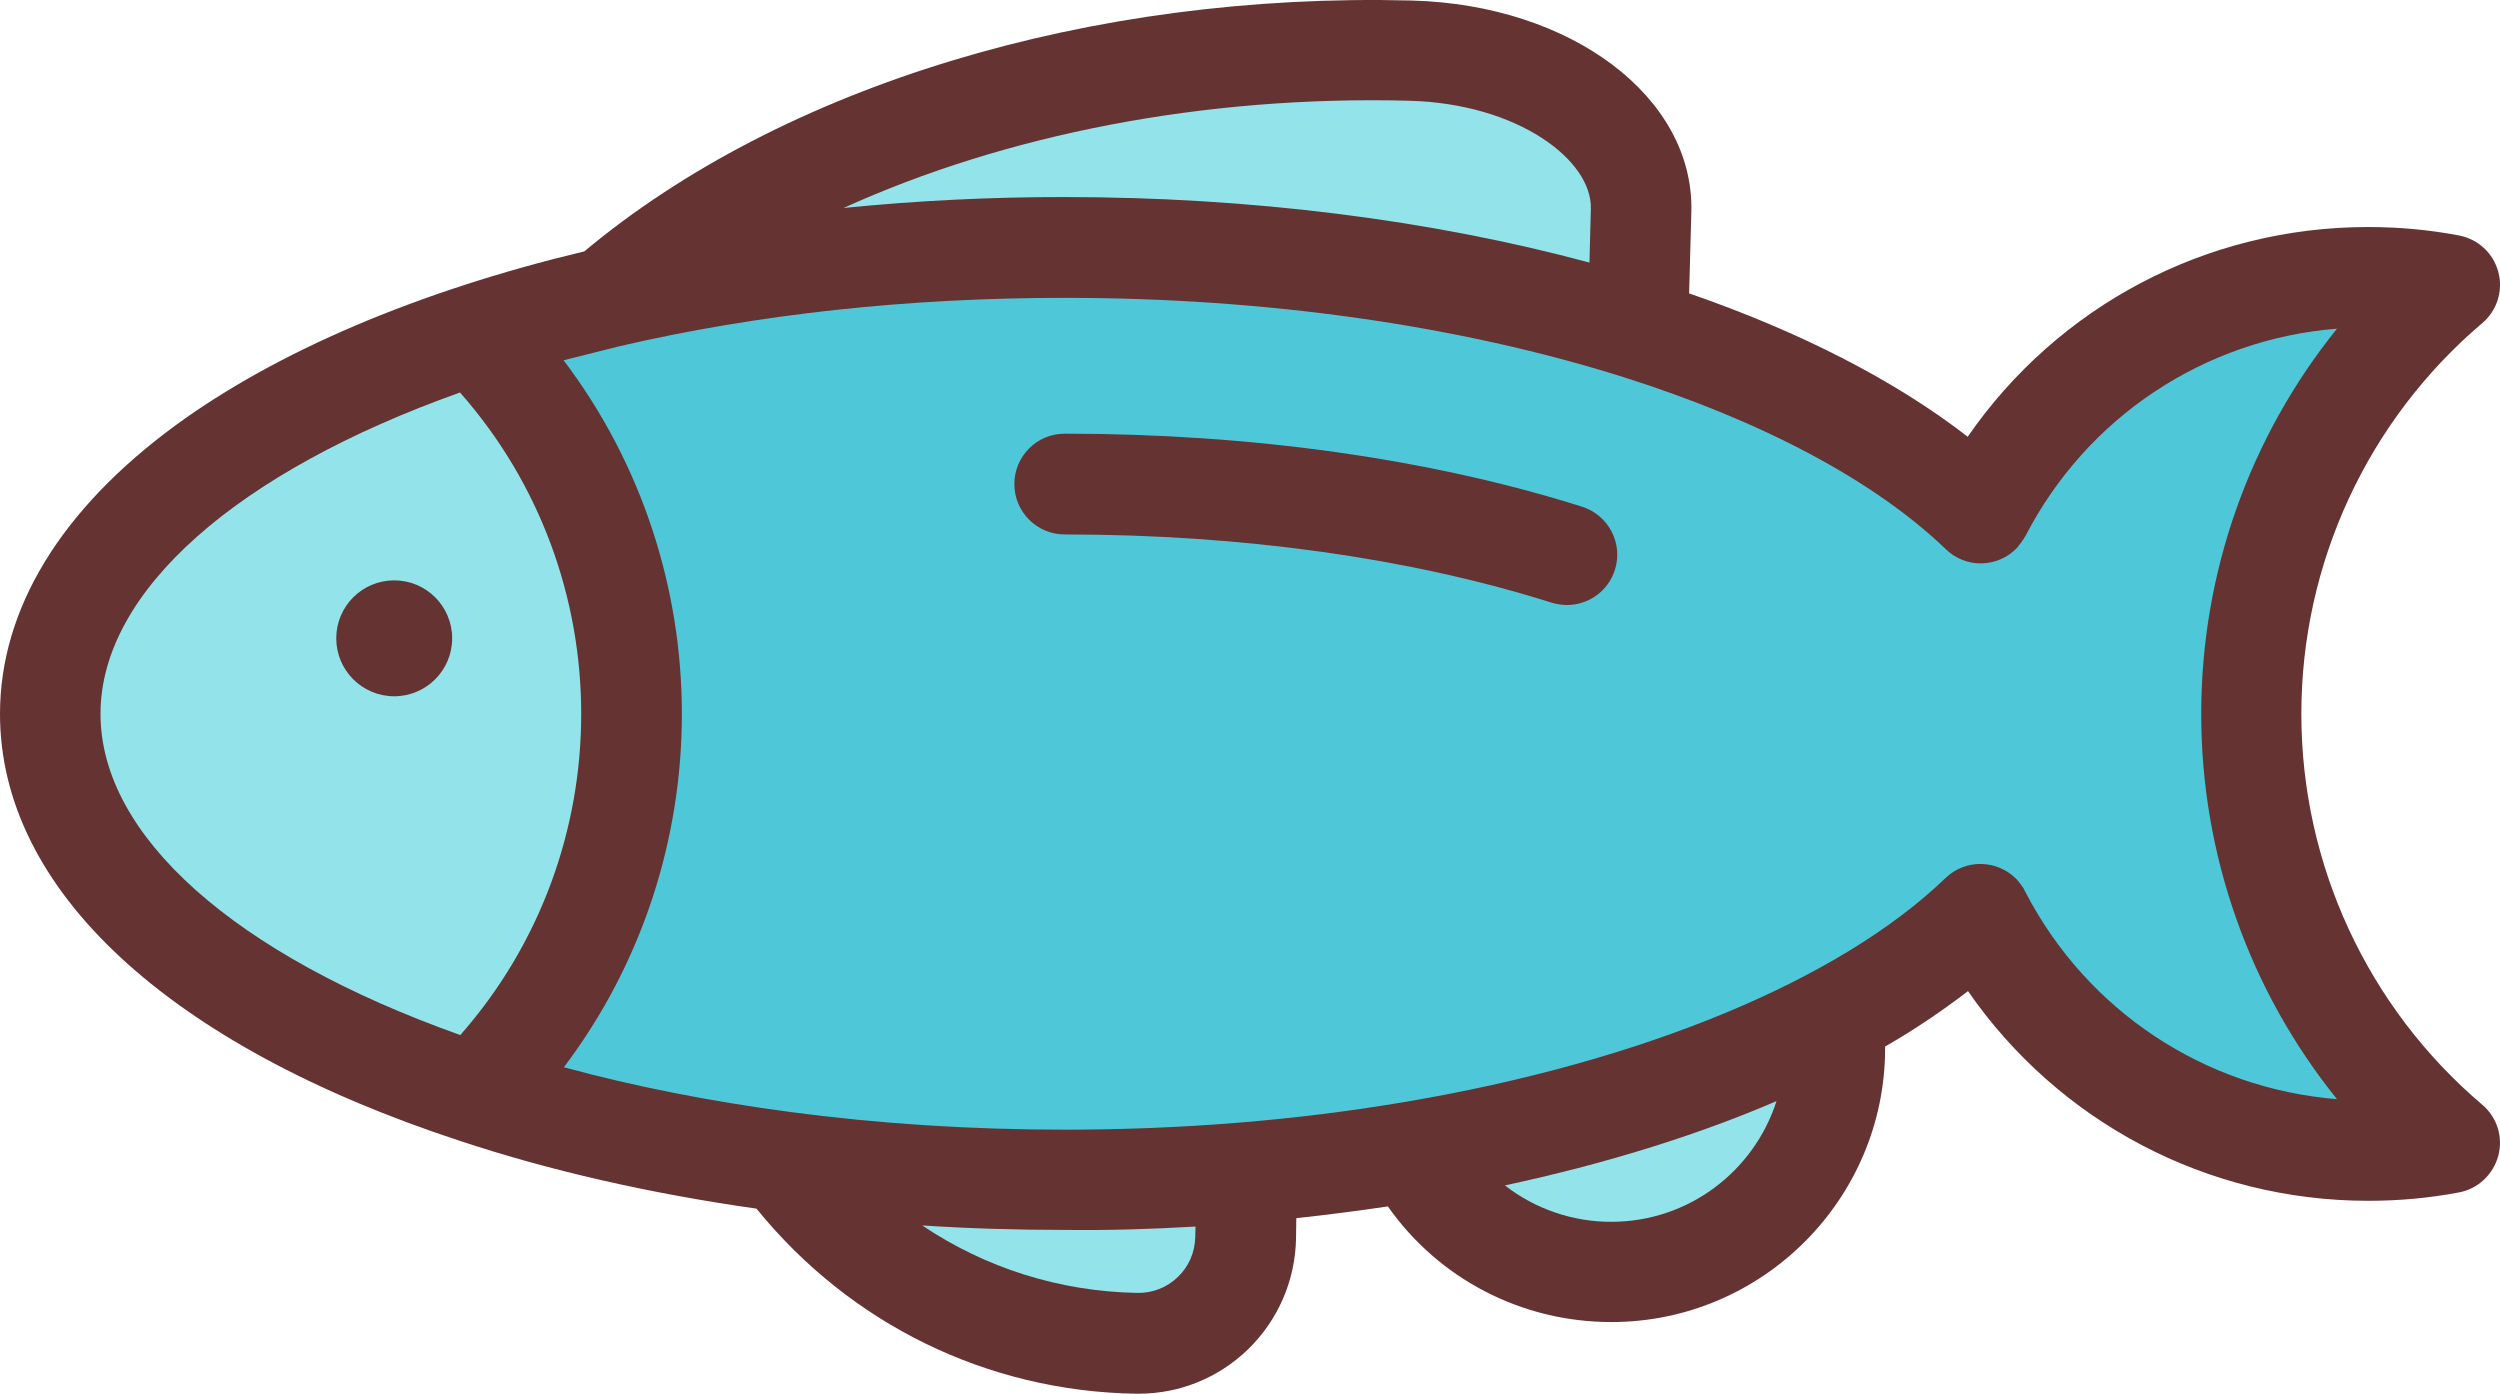
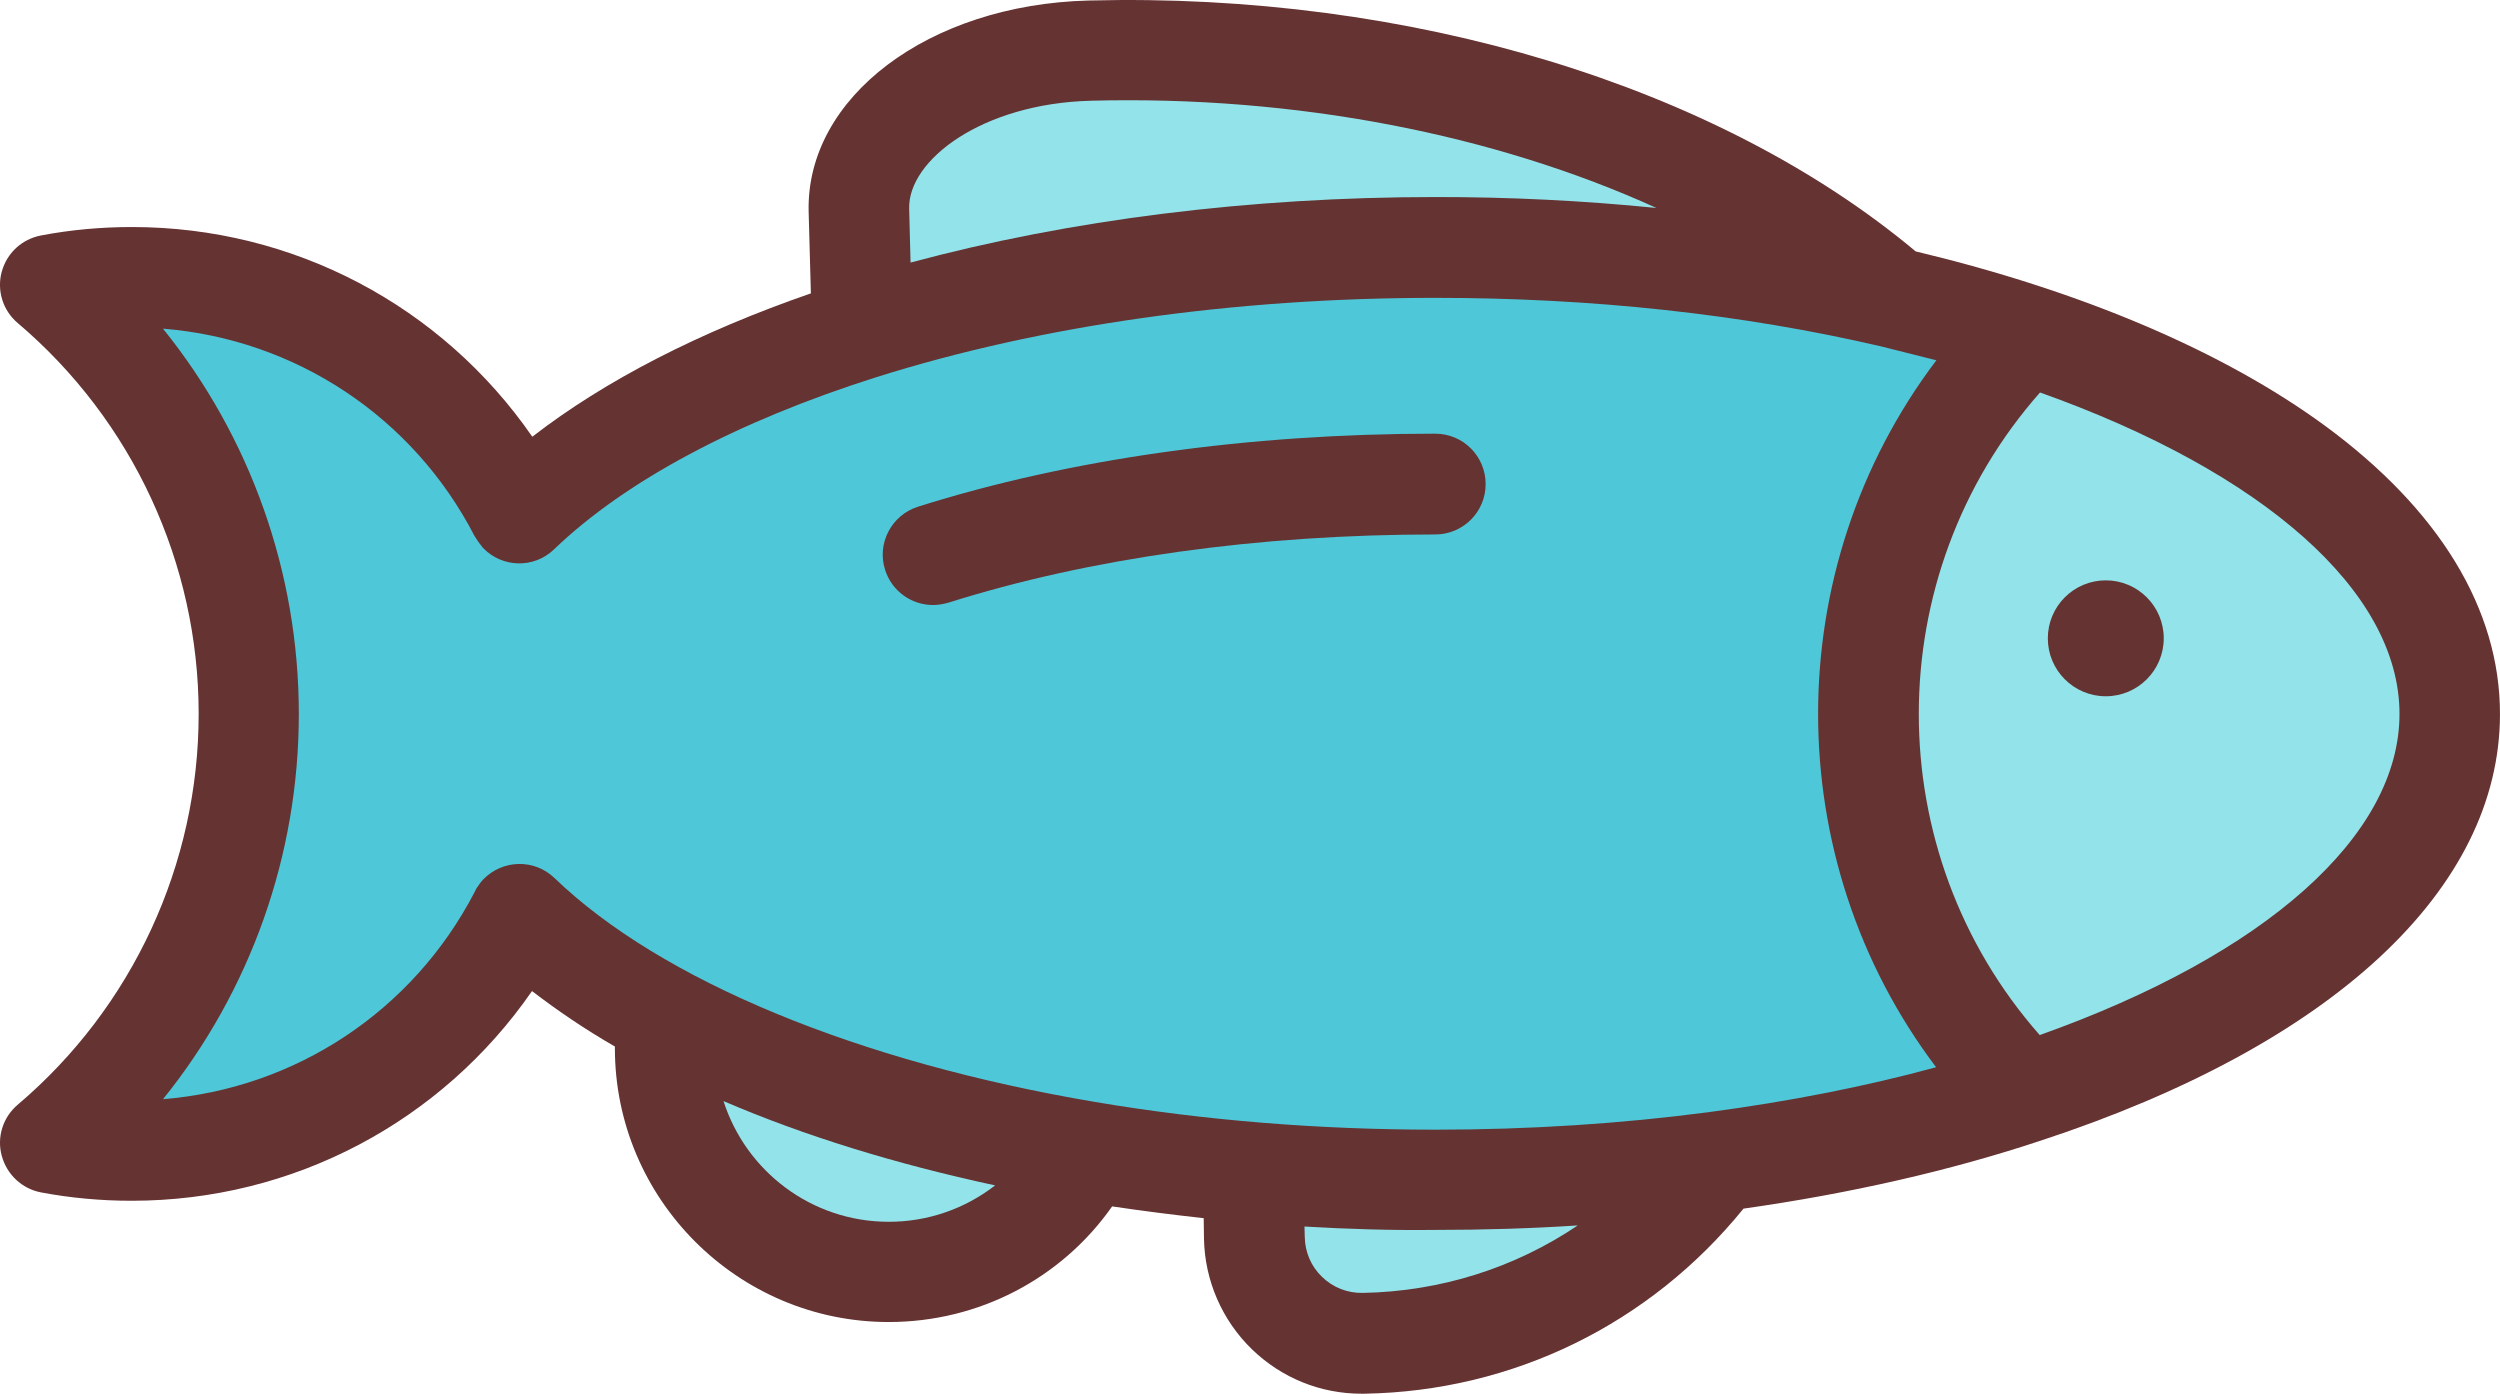
- <svg xmlns="http://www.w3.org/2000/svg" width="145.143" height="80.915" viewBox="0 0 185.783 103.571">
-   <g fill="#633">
-     <path d="M34.206 76.918c11.984-13.607 11.984-34.143-.021-47.75-16.541 5.888-26.716 14.73-26.716 23.864 0 9.072 9.945 17.914 26.736 23.886zM88.843 91.94l.021-.77a167.93 167.93 0 0 1-9.737.291c-3.537 0-7.074-.125-10.57-.333a29.45 29.45 0 0 0 15.979 5.014c1.144.021 2.205-.395 3.017-1.186.811-.832 1.269-1.893 1.29-3.017zm29.378-76.422c.083-3.641-5.43-7.823-13.503-8.031-15.251-.395-29.982 2.476-42.029 7.969 5.347-.541 10.819-.811 16.416-.811 13.815 0 27.194 1.664 39.012 4.869zm1.54 75.277c5.743 0 10.611-3.787 12.276-8.968-5.951 2.559-12.733 4.681-20.182 6.263 2.205 1.727 4.973 2.705 7.906 2.705zm43.818-37.742c0-10.507 3.599-20.577 10.091-28.629-9.841.791-18.58 6.554-23.199 15.438a6.78 6.78 0 0 1-.624.874c-1.436 1.477-3.787 1.54-5.285.104-5.285-5.098-13.586-9.529-23.969-12.796-12.213-3.849-26.57-5.888-41.509-5.888-11.672 0-22.804 1.207-33.103 3.599-1.415.333-2.788.666-4.14 1.04 11.714 15.48 11.714 37.056.021 52.536 5.264 1.436 10.903 2.538 16.832 3.329 6.596.874 13.462 1.311 20.369 1.311 8.697 0 17.207-.687 25.3-2.06 17.623-2.975 32.271-9.03 40.177-16.645 1.477-1.436 3.849-1.394 5.285.104a3.29 3.29 0 0 1 .52.687.65.65 0 0 1 .104.208c0 .021.021.021.021.042 4.598 8.863 13.337 14.606 23.157 15.397-6.45-8.073-10.049-18.143-10.049-28.65z" />
-     <path d="M185.655 20.2c.375 1.394-.083 2.871-1.186 3.808a38.09 38.09 0 0 0 0 58.091c1.103.936 1.56 2.414 1.186 3.787-.375 1.394-1.498 2.455-2.913 2.726-2.185.416-4.453.624-6.741.624-12.005 0-23.033-5.867-29.753-15.584-1.873 1.436-3.912 2.83-6.159 4.12v.125c0 11.215-9.134 20.349-20.349 20.349-6.679 0-12.837-3.225-16.603-8.593-2.247.333-4.515.624-6.804.874l-.021 1.519a11.76 11.76 0 0 1-3.579 8.239c-2.205 2.122-5.077 3.287-8.135 3.287h-.208c-11.048-.187-21.222-5.181-28.172-13.753-7.906-1.124-15.334-2.809-22.096-5.056C12.442 77.646 0 66.078 0 53.053c0-7.782 4.515-15.189 13.025-21.43 7.532-5.514 18.039-9.987 30.398-12.942C58.154 6.364 81.041-.585 104.905.039c11.88.312 20.994 7.199 20.785 15.688l-.166 6.075c8.302 2.871 15.334 6.492 20.702 10.653 6.72-9.717 17.727-15.584 29.753-15.584 2.289 0 4.557.208 6.741.624 1.436.27 2.559 1.311 2.934 2.705z" />
+ <svg xmlns="http://www.w3.org/2000/svg" version="1.1" width="145.144" height="80.916" viewBox="0,0,145.144,80.916">
+   <g transform="translate(-167.4282,-139.5422)">
+     <g data-paper-data="{&quot;isPaintingLayer&quot;:true}" fill-rule="nonzero" stroke="none" stroke-width="1" stroke-linecap="butt" stroke-linejoin="miter" stroke-miterlimit="10" stroke-dasharray="" stroke-dashoffset="0" style="mix-blend-mode: normal">
+       <g data-paper-data="{&quot;index&quot;:null}" fill="#663333">
+         <path d="M285.848,199.634c-9.363,-10.63 -9.363,-26.674 0.016,-37.305c12.923,4.6 20.872,11.508 20.872,18.644c0,7.088 -7.77,13.995 -20.887,18.661zM243.163,211.37l-0.016,-0.602c2.533,0.149 5.07,0.225 7.607,0.227c2.763,0 5.527,-0.098 8.258,-0.26c-3.694,2.486 -8.031,3.847 -12.484,3.917c-0.894,0.016 -1.723,-0.309 -2.357,-0.927c-0.634,-0.65 -0.991,-1.479 -1.008,-2.357zM220.212,151.665c-0.065,-2.845 4.242,-6.112 10.549,-6.274c11.915,-0.309 23.423,1.934 32.835,6.226c-4.177,-0.423 -8.452,-0.634 -12.825,-0.634c-10.793,0 -21.245,1.3 -30.478,3.804zM219.009,210.476c-4.487,0 -8.29,-2.959 -9.591,-7.006c4.649,1.999 9.948,3.657 15.767,4.893c-1.723,1.349 -3.885,2.113 -6.177,2.113zM184.776,180.99c0,-8.209 -2.812,-16.076 -7.884,-22.366c7.688,0.618 14.516,5.12 18.124,12.061c0.144,0.24 0.307,0.468 0.487,0.683c1.122,1.154 2.959,1.203 4.129,0.081c4.129,-3.983 10.614,-7.445 18.726,-9.997c9.541,-3.007 20.758,-4.6 32.429,-4.6c9.119,0 17.816,0.943 25.862,2.812c1.105,0.26 2.178,0.52 3.234,0.812c-9.152,12.094 -9.152,28.95 -0.016,41.044c-4.112,1.122 -8.518,1.983 -13.15,2.601c-5.153,0.683 -10.517,1.024 -15.913,1.024c-6.795,0 -13.443,-0.537 -19.766,-1.609c-13.768,-2.324 -25.212,-7.055 -31.388,-13.004c-1.154,-1.122 -3.007,-1.089 -4.129,0.081c-0.158,0.16 -0.295,0.341 -0.406,0.537c-0.037,0.049 -0.064,0.104 -0.081,0.163c0,0.016 -0.016,0.016 -0.016,0.033c-3.592,6.924 -10.42,11.411 -18.091,12.029c5.039,-6.307 7.851,-14.174 7.851,-22.383z" />
+         <path d="M167.53,155.323c0.293,-1.089 1.17,-1.902 2.292,-2.113c1.706,-0.325 3.478,-0.487 5.266,-0.487c9.395,0 17.995,4.584 23.245,12.175c4.194,-3.251 9.688,-6.08 16.173,-8.323l-0.13,-4.746c-0.163,-6.632 6.957,-12.013 16.238,-12.256c18.644,-0.487 36.524,4.941 48.033,14.564c9.655,2.309 17.864,5.803 23.748,10.111c6.648,4.876 10.176,10.663 10.176,16.742c0,10.176 -9.72,19.213 -26.658,24.773c-5.283,1.755 -11.086,3.072 -17.262,3.95c-5.43,6.697 -13.378,10.598 -22.009,10.745h-0.163c-2.389,0 -4.633,-0.91 -6.355,-2.568c-1.747,-1.691 -2.752,-4.006 -2.796,-6.437l-0.016,-1.187c-1.788,-0.195 -3.56,-0.423 -5.316,-0.683c-2.942,4.194 -7.753,6.713 -12.971,6.713c-8.762,0 -15.898,-7.136 -15.898,-15.898v-0.098c-1.755,-1.008 -3.348,-2.097 -4.812,-3.219c-5.25,7.591 -13.866,12.175 -23.245,12.175c-1.788,0 -3.559,-0.163 -5.266,-0.487c-1.105,-0.212 -1.983,-1.041 -2.276,-2.13c-0.292,-1.073 0.065,-2.227 0.927,-2.959c6.665,-5.654 10.507,-13.952 10.507,-22.692c0,-8.74 -3.842,-17.038 -10.507,-22.692c-0.862,-0.732 -1.22,-1.886 -0.927,-2.975z" />
+       </g>
+       <g data-paper-data="{&quot;index&quot;:null}" fill="#4ec8d8">
+         <path d="M218.813,172.619c-0.487,-1.528 0.374,-3.17 1.902,-3.657c8.777,-2.78 19.18,-4.242 30.055,-4.242c1.609,0 2.926,1.301 2.926,2.926c0,1.609 -1.301,2.926 -2.926,2.926c-10.289,0 -20.075,1.366 -28.284,3.966c-0.293,0.098 -0.585,0.13 -0.878,0.13c-1.274,-0.014 -2.399,-0.837 -2.796,-2.048z" />
+         <path d="M176.891,158.623c7.688,0.617 14.516,5.12 18.091,12.045c0.144,0.24 0.307,0.469 0.487,0.683c1.122,1.17 2.975,1.203 4.129,0.081c4.129,-3.966 10.615,-7.429 18.726,-9.997c9.542,-3.007 20.758,-4.6 32.429,-4.6c9.12,0 17.816,0.942 25.862,2.812l3.234,0.812c-9.152,12.094 -9.152,28.95 -0.016,41.044c-4.112,1.122 -8.517,1.983 -13.15,2.601c-5.152,0.683 -10.501,1.024 -15.913,1.024c-6.795,0 -13.442,-0.537 -19.766,-1.609c-13.768,-2.324 -25.212,-7.055 -31.388,-13.004c-1.17,-1.122 -3.007,-1.073 -4.129,0.081c-0.163,0.179 -0.292,0.358 -0.406,0.537c-0.016,0.048 -0.048,0.098 -0.081,0.163c0,0.016 -0.016,0.016 -0.016,0.033c-3.592,6.925 -10.419,11.411 -18.091,12.029c5.072,-6.291 7.884,-14.158 7.884,-22.366c0,-8.209 -2.812,-16.076 -7.884,-22.366z" />
+       </g>
+       <path d="M225.202,208.363c-1.766,1.373 -3.94,2.117 -6.177,2.113c-4.487,0 -8.29,-2.942 -9.591,-7.006c4.649,1.999 9.948,3.641 15.767,4.893z" data-paper-data="{&quot;index&quot;:null}" fill="#92e4ea" />
+       <path d="M220.716,168.962c8.794,-2.779 19.18,-4.242 30.039,-4.242c1.625,0 2.926,1.316 2.926,2.926c0,1.626 -1.316,2.926 -2.926,2.926c-10.273,0 -20.059,1.366 -28.284,3.966c-0.293,0.081 -0.585,0.13 -0.878,0.13c-1.235,0 -2.39,-0.797 -2.78,-2.048c-0.488,-1.527 0.373,-3.17 1.902,-3.657z" data-paper-data="{&quot;index&quot;:null}" fill="#663333" />
+       <path d="M230.761,145.39c11.915,-0.309 23.423,1.951 32.835,6.226c-4.262,-0.427 -8.542,-0.639 -12.825,-0.634c-10.794,0 -21.245,1.317 -30.478,3.804l-0.081,-3.121c-0.081,-2.828 4.242,-6.112 10.549,-6.274zM250.77,210.948c2.763,0 5.527,-0.081 8.258,-0.26c-3.641,2.454 -7.948,3.836 -12.484,3.917c-0.878,0.016 -1.723,-0.309 -2.357,-0.927c-0.634,-0.602 -0.991,-1.43 -1.008,-2.324l-0.016,-0.602c2.503,0.147 5.039,0.228 7.607,0.195z" data-paper-data="{&quot;index&quot;:null}" fill="#92e4ea" />
+       <path d="M286.32,176.601c0,-1.853 1.512,-3.365 3.365,-3.365c1.853,0 3.365,1.512 3.365,3.365c0,1.853 -1.512,3.365 -3.365,3.365c-1.853,0 -3.365,-1.495 -3.365,-3.365z" data-paper-data="{&quot;index&quot;:null}" fill="#663333" />
+       <path d="M285.866,162.329c12.923,4.601 20.871,11.525 20.871,18.661c0,7.071 -7.77,13.98 -20.888,18.645c-9.363,-10.63 -9.363,-26.674 0.016,-37.305z" data-paper-data="{&quot;index&quot;:null}" fill="#92e4ea" />
+       <path d="M293.05,176.601c0,1.858 -1.506,3.365 -3.365,3.365c-1.858,0 -3.365,-1.506 -3.365,-3.365c0,-1.858 1.506,-3.365 3.365,-3.365c1.858,0 3.365,1.506 3.365,3.365z" data-paper-data="{&quot;index&quot;:null}" fill="#663333" />
+     </g>
  </g>
-   <g fill="#4ec8d8">
-     <path d="M120.011 42.338c.624-1.956-.479-4.057-2.434-4.681-11.235-3.558-24.551-5.43-38.471-5.43-2.06 0-3.745 1.665-3.745 3.745 0 2.06 1.665 3.745 3.745 3.745 13.17 0 25.696 1.748 36.203 5.077.375.125.749.166 1.124.166a3.81 3.81 0 0 0 3.579-2.622z" />
-     <path d="M173.67 24.424c-6.492 8.052-10.091 18.122-10.091 28.629s3.599 20.577 10.091 28.629c-9.821-.791-18.559-6.533-23.157-15.397 0-.021-.021-.021-.021-.042-.042-.083-.083-.146-.104-.208-.146-.229-.312-.458-.52-.687-1.436-1.477-3.787-1.54-5.285-.104-7.906 7.615-22.554 13.67-40.177 16.645-8.094 1.373-16.603 2.06-25.3 2.06-6.928 0-13.774-.437-20.369-1.311-5.93-.791-11.568-1.893-16.832-3.329 11.693-15.48 11.693-37.056-.021-52.536l4.14-1.04c10.299-2.393 21.43-3.599 33.103-3.599 14.939 0 29.295 2.039 41.509 5.888 10.382 3.287 18.684 7.719 23.969 12.796 1.477 1.436 3.849 1.394 5.285-.104a6.72 6.72 0 0 0 .624-.874c4.577-8.863 13.316-14.627 23.157-15.417z" />
-   </g>
-   <path d="M132.016 81.828c-1.665 5.202-6.533 8.968-12.276 8.968a12.84 12.84 0 0 1-7.906-2.705c7.449-1.602 14.231-3.704 20.182-6.263z" fill="#92e4ea" />
-   <path d="M117.576 37.657c1.956.624 3.059 2.726 2.434 4.681-.499 1.602-1.977 2.622-3.558 2.622-.375 0-.749-.062-1.124-.166-10.528-3.329-23.053-5.077-36.203-5.077-2.06 0-3.745-1.664-3.745-3.745 0-2.06 1.665-3.745 3.745-3.745 13.899 0 27.194 1.873 38.45 5.43z" fill="#633" />
-   <path d="M104.718 7.487c8.073.208 13.607 4.411 13.503 8.031l-.104 3.995c-11.818-3.183-25.196-4.869-39.012-4.869a162.73 162.73 0 0 0-16.416.811c12.047-5.472 26.778-8.364 42.029-7.969zM88.843 91.149l-.021.77c-.021 1.144-.479 2.205-1.29 2.975-.811.791-1.893 1.207-3.017 1.186-5.805-.104-11.319-1.873-15.979-5.014 3.495.229 7.033.333 10.57.333 3.287.042 6.533-.062 9.737-.25z" fill="#92e4ea" />
-   <path d="M33.602 47.435c0-2.372-1.935-4.307-4.307-4.307s-4.307 1.935-4.307 4.307 1.935 4.307 4.307 4.307 4.307-1.914 4.307-4.307z" fill="#633" />
-   <path d="M34.185 29.168c12.005 13.607 12.005 34.143.021 47.75C17.415 70.947 7.469 62.104 7.469 53.053c0-9.134 10.174-17.997 26.715-23.886z" fill="#92e4ea" />
-   <path d="M24.988 47.435a4.307 4.307 0 1 0 8.614 0 4.307 4.307 0 1 0-8.614 0z" fill="#633" />
</svg>
